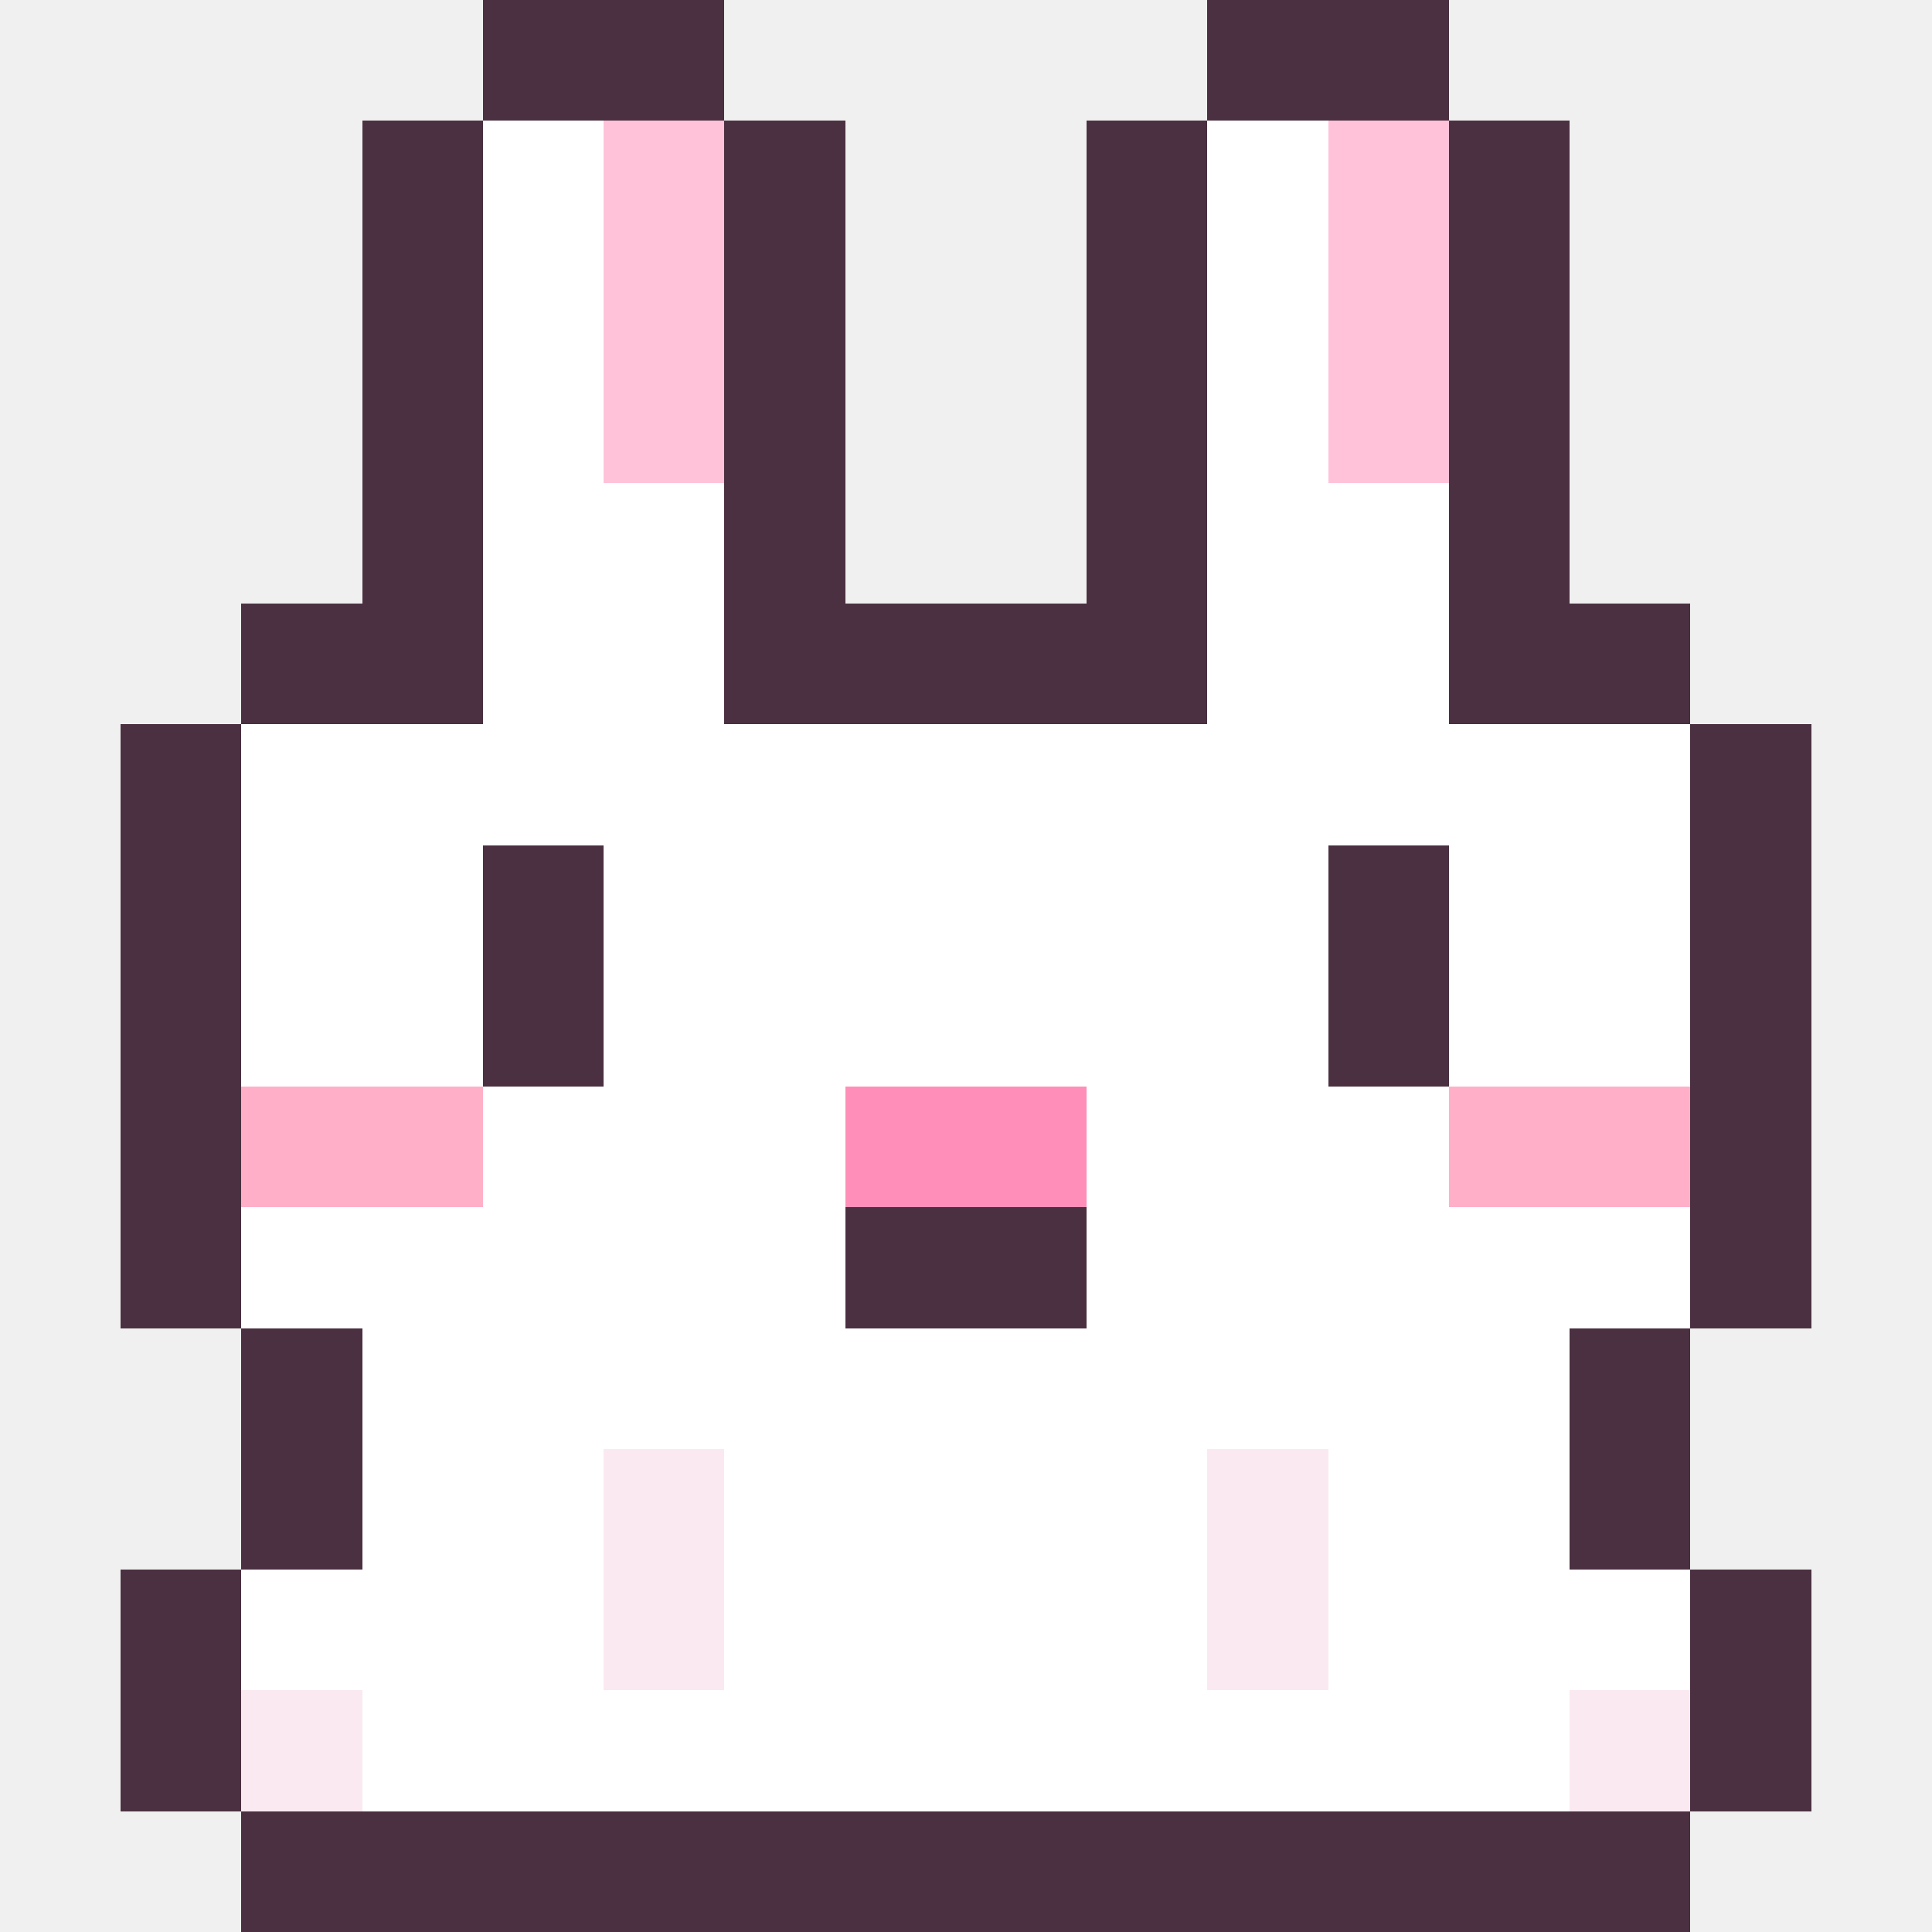
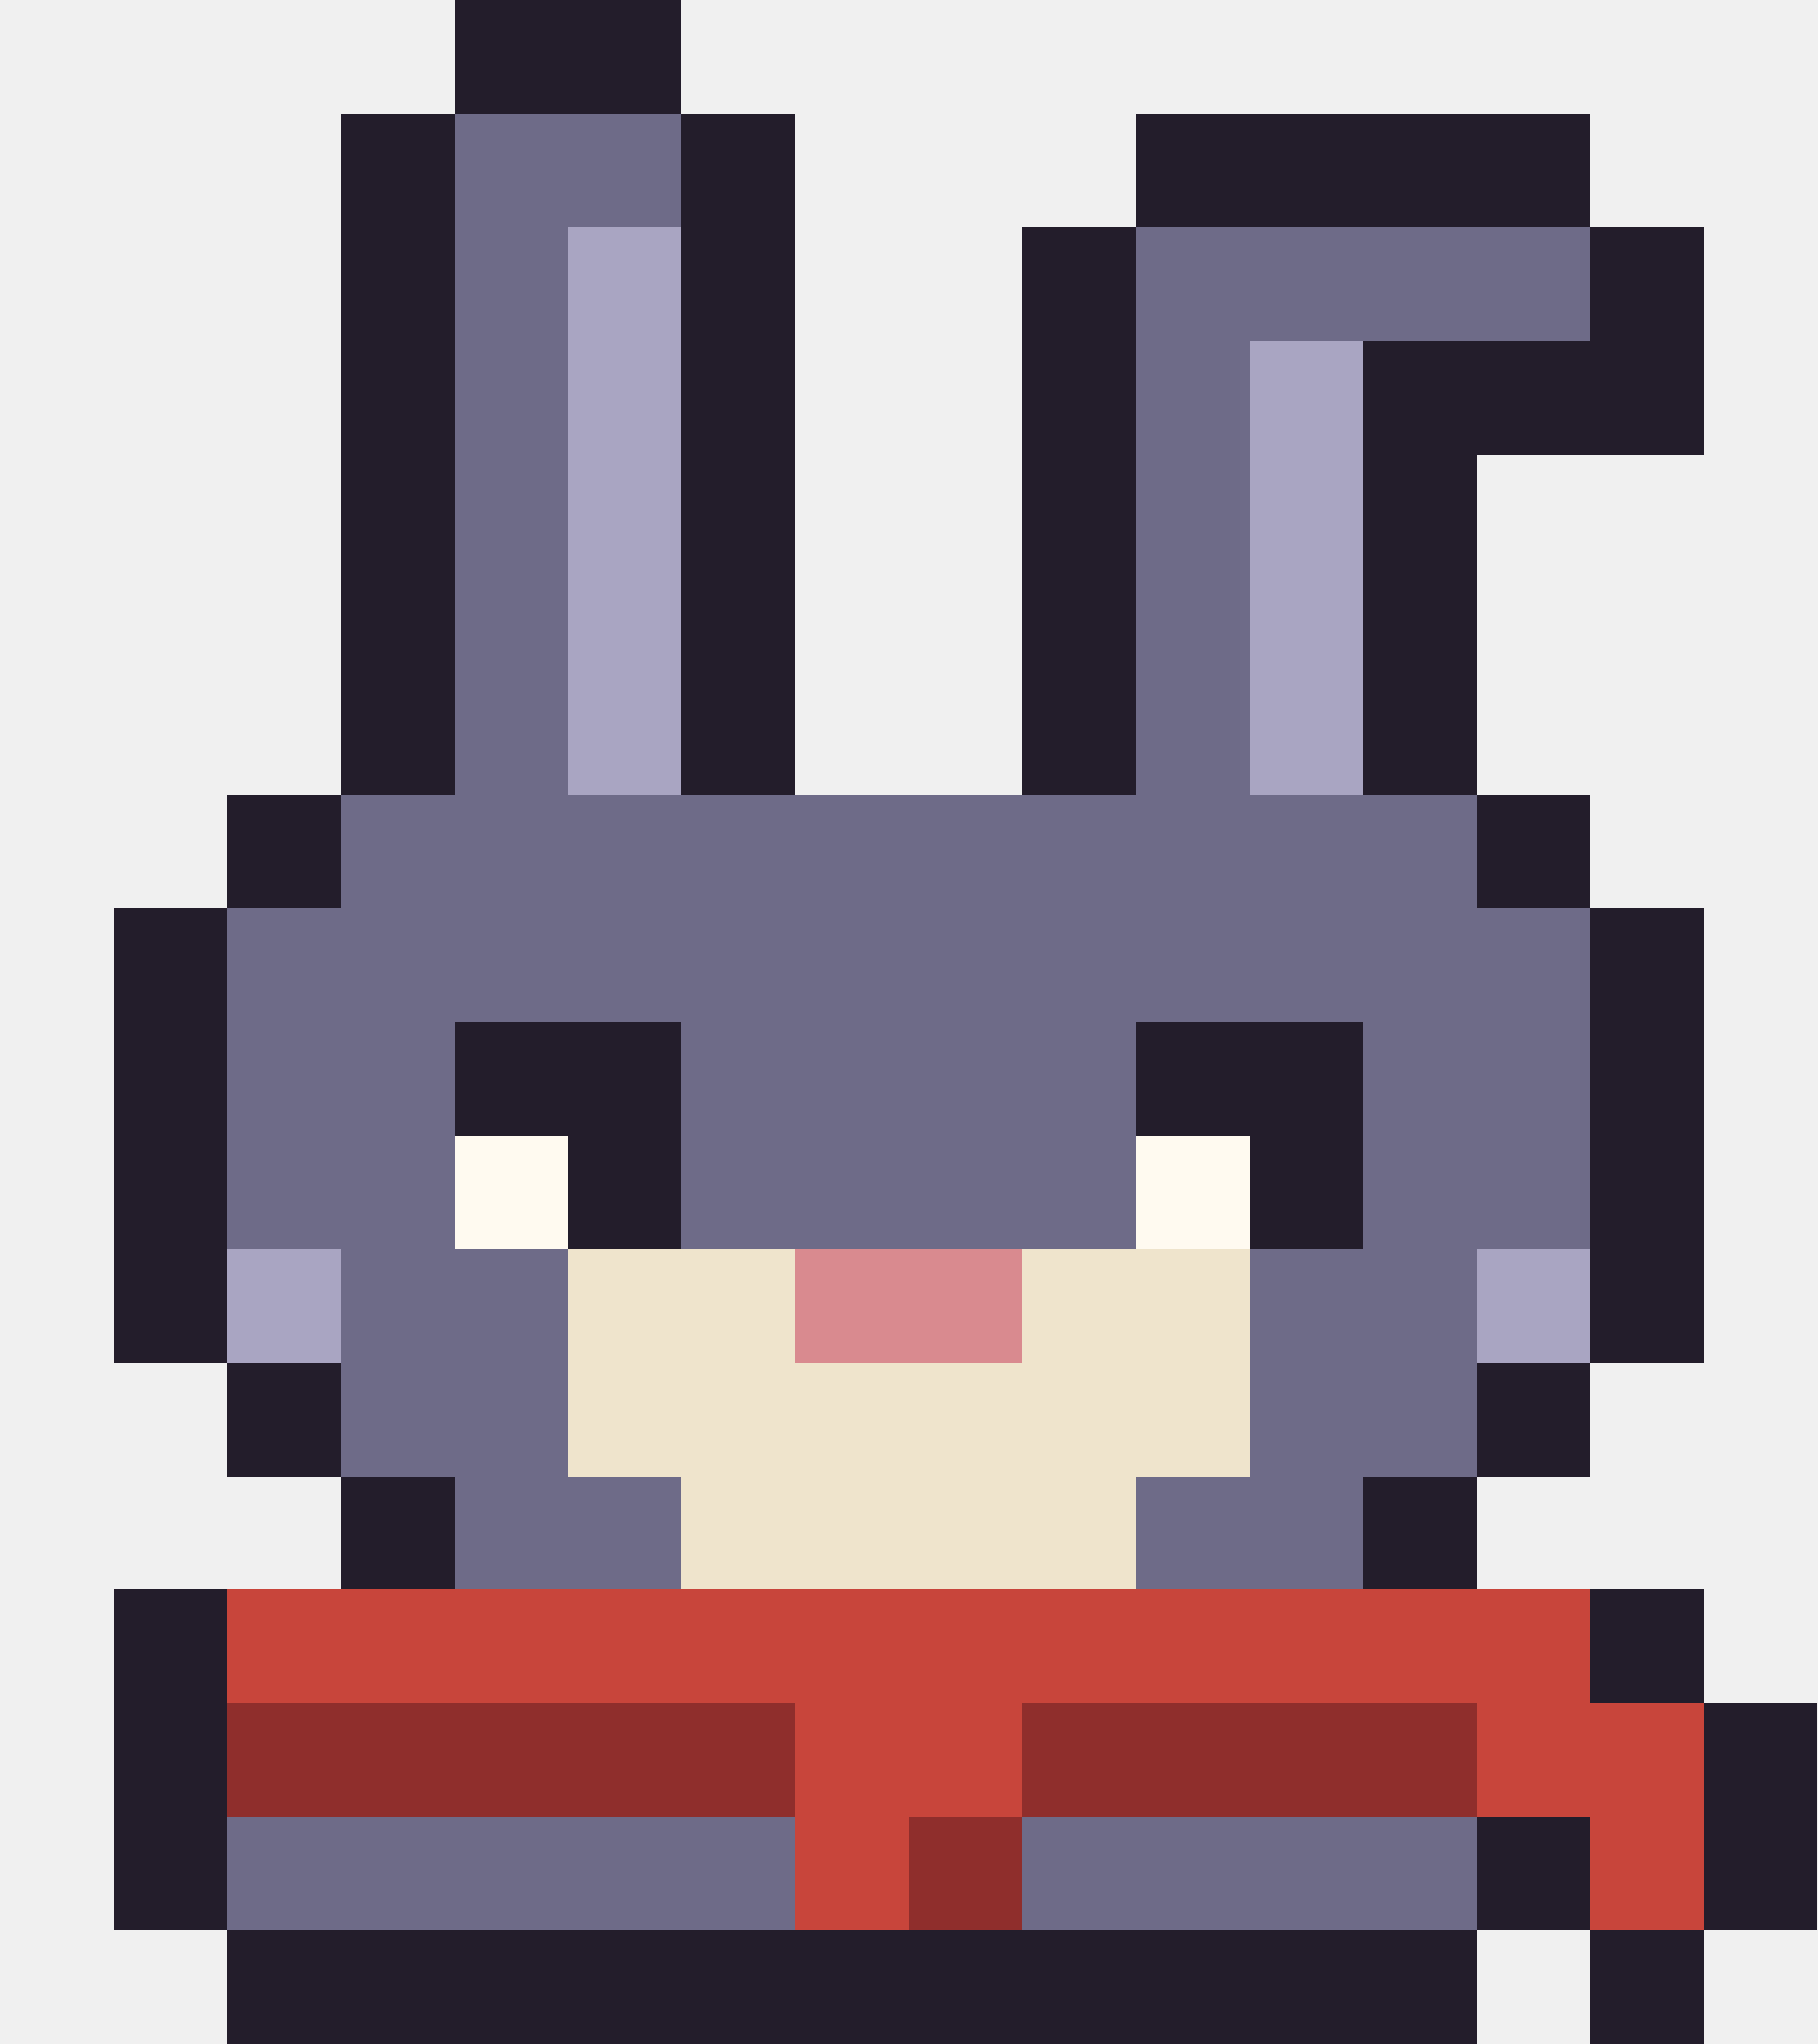
- <svg xmlns="http://www.w3.org/2000/svg" viewBox="0 0 16 16" width="16" height="16" shape-rendering="crispEdges">
-   <rect x="4" y="0" width="2" height="1" fill="#4a3040" />
-   <rect x="10" y="0" width="2" height="1" fill="#4a3040" />
-   <rect x="3" y="1" width="1" height="1" fill="#4a3040" />
-   <rect x="4" y="1" width="1" height="1" fill="#ffffff" />
-   <rect x="5" y="1" width="1" height="1" fill="#ffc2d9" />
-   <rect x="6" y="1" width="1" height="1" fill="#4a3040" />
-   <rect x="9" y="1" width="1" height="1" fill="#4a3040" />
-   <rect x="10" y="1" width="1" height="1" fill="#ffffff" />
-   <rect x="11" y="1" width="1" height="1" fill="#ffc2d9" />
-   <rect x="12" y="1" width="1" height="1" fill="#4a3040" />
-   <rect x="3" y="2" width="1" height="1" fill="#4a3040" />
-   <rect x="4" y="2" width="1" height="1" fill="#ffffff" />
-   <rect x="5" y="2" width="1" height="1" fill="#ffc2d9" />
-   <rect x="6" y="2" width="1" height="1" fill="#4a3040" />
-   <rect x="9" y="2" width="1" height="1" fill="#4a3040" />
-   <rect x="10" y="2" width="1" height="1" fill="#ffffff" />
-   <rect x="11" y="2" width="1" height="1" fill="#ffc2d9" />
-   <rect x="12" y="2" width="1" height="1" fill="#4a3040" />
-   <rect x="3" y="3" width="1" height="1" fill="#4a3040" />
-   <rect x="4" y="3" width="1" height="1" fill="#ffffff" />
-   <rect x="5" y="3" width="1" height="1" fill="#ffc2d9" />
-   <rect x="6" y="3" width="1" height="1" fill="#4a3040" />
-   <rect x="9" y="3" width="1" height="1" fill="#4a3040" />
-   <rect x="10" y="3" width="1" height="1" fill="#ffffff" />
-   <rect x="11" y="3" width="1" height="1" fill="#ffc2d9" />
-   <rect x="12" y="3" width="1" height="1" fill="#4a3040" />
-   <rect x="3" y="4" width="1" height="1" fill="#4a3040" />
-   <rect x="4" y="4" width="2" height="1" fill="#ffffff" />
-   <rect x="6" y="4" width="1" height="1" fill="#4a3040" />
-   <rect x="9" y="4" width="1" height="1" fill="#4a3040" />
-   <rect x="10" y="4" width="2" height="1" fill="#ffffff" />
-   <rect x="12" y="4" width="1" height="1" fill="#4a3040" />
-   <rect x="2" y="5" width="2" height="1" fill="#4a3040" />
-   <rect x="4" y="5" width="2" height="1" fill="#ffffff" />
-   <rect x="6" y="5" width="4" height="1" fill="#4a3040" />
-   <rect x="10" y="5" width="2" height="1" fill="#ffffff" />
-   <rect x="12" y="5" width="2" height="1" fill="#4a3040" />
-   <rect x="1" y="6" width="1" height="1" fill="#4a3040" />
-   <rect x="2" y="6" width="12" height="1" fill="#ffffff" />
-   <rect x="14" y="6" width="1" height="1" fill="#4a3040" />
-   <rect x="1" y="7" width="1" height="1" fill="#4a3040" />
-   <rect x="2" y="7" width="2" height="1" fill="#ffffff" />
-   <rect x="4" y="7" width="1" height="1" fill="#4a3040" />
-   <rect x="5" y="7" width="6" height="1" fill="#ffffff" />
-   <rect x="11" y="7" width="1" height="1" fill="#4a3040" />
-   <rect x="12" y="7" width="2" height="1" fill="#ffffff" />
-   <rect x="14" y="7" width="1" height="1" fill="#4a3040" />
-   <rect x="1" y="8" width="1" height="1" fill="#4a3040" />
-   <rect x="2" y="8" width="2" height="1" fill="#ffffff" />
-   <rect x="4" y="8" width="1" height="1" fill="#4a3040" />
-   <rect x="5" y="8" width="6" height="1" fill="#ffffff" />
-   <rect x="11" y="8" width="1" height="1" fill="#4a3040" />
-   <rect x="12" y="8" width="2" height="1" fill="#ffffff" />
-   <rect x="14" y="8" width="1" height="1" fill="#4a3040" />
-   <rect x="1" y="9" width="1" height="1" fill="#4a3040" />
-   <rect x="2" y="9" width="2" height="1" fill="#ffb0c8" />
-   <rect x="4" y="9" width="3" height="1" fill="#ffffff" />
-   <rect x="7" y="9" width="2" height="1" fill="#ff8fb8" />
-   <rect x="9" y="9" width="3" height="1" fill="#ffffff" />
-   <rect x="12" y="9" width="2" height="1" fill="#ffb0c8" />
-   <rect x="14" y="9" width="1" height="1" fill="#4a3040" />
-   <rect x="1" y="10" width="1" height="1" fill="#4a3040" />
-   <rect x="2" y="10" width="5" height="1" fill="#ffffff" />
-   <rect x="7" y="10" width="2" height="1" fill="#4a3040" />
-   <rect x="9" y="10" width="5" height="1" fill="#ffffff" />
-   <rect x="14" y="10" width="1" height="1" fill="#4a3040" />
-   <rect x="2" y="11" width="1" height="1" fill="#4a3040" />
-   <rect x="3" y="11" width="10" height="1" fill="#ffffff" />
-   <rect x="13" y="11" width="1" height="1" fill="#4a3040" />
-   <rect x="2" y="12" width="1" height="1" fill="#4a3040" />
-   <rect x="3" y="12" width="2" height="1" fill="#ffffff" />
-   <rect x="5" y="12" width="1" height="1" fill="#fbe9f1" />
-   <rect x="6" y="12" width="4" height="1" fill="#ffffff" />
-   <rect x="10" y="12" width="1" height="1" fill="#fbe9f1" />
-   <rect x="11" y="12" width="2" height="1" fill="#ffffff" />
-   <rect x="13" y="12" width="1" height="1" fill="#4a3040" />
-   <rect x="1" y="13" width="1" height="1" fill="#4a3040" />
-   <rect x="2" y="13" width="3" height="1" fill="#ffffff" />
-   <rect x="5" y="13" width="1" height="1" fill="#fbe9f1" />
-   <rect x="6" y="13" width="4" height="1" fill="#ffffff" />
-   <rect x="10" y="13" width="1" height="1" fill="#fbe9f1" />
-   <rect x="11" y="13" width="3" height="1" fill="#ffffff" />
-   <rect x="14" y="13" width="1" height="1" fill="#4a3040" />
-   <rect x="1" y="14" width="1" height="1" fill="#4a3040" />
-   <rect x="2" y="14" width="1" height="1" fill="#fbe9f1" />
-   <rect x="3" y="14" width="10" height="1" fill="#ffffff" />
-   <rect x="13" y="14" width="1" height="1" fill="#fbe9f1" />
-   <rect x="14" y="14" width="1" height="1" fill="#4a3040" />
-   <rect x="2" y="15" width="12" height="1" fill="#4a3040" />
+ <svg xmlns="http://www.w3.org/2000/svg" viewBox="0 0 16 18" width="16" height="18" shape-rendering="crispEdges">
+   <rect x="4" y="0" width="2" height="1" fill="#231d2b" />
+   <rect x="3" y="1" width="1" height="1" fill="#231d2b" />
+   <rect x="4" y="1" width="2" height="1" fill="#6e6b88" />
+   <rect x="6" y="1" width="1" height="1" fill="#231d2b" />
+   <rect x="10" y="1" width="4" height="1" fill="#231d2b" />
+   <rect x="3" y="2" width="1" height="1" fill="#231d2b" />
+   <rect x="4" y="2" width="1" height="1" fill="#6e6b88" />
+   <rect x="5" y="2" width="1" height="1" fill="#a9a5c2" />
+   <rect x="6" y="2" width="1" height="1" fill="#231d2b" />
+   <rect x="9" y="2" width="1" height="1" fill="#231d2b" />
+   <rect x="10" y="2" width="4" height="1" fill="#6e6b88" />
+   <rect x="14" y="2" width="1" height="1" fill="#231d2b" />
+   <rect x="3" y="3" width="1" height="1" fill="#231d2b" />
+   <rect x="4" y="3" width="1" height="1" fill="#6e6b88" />
+   <rect x="5" y="3" width="1" height="1" fill="#a9a5c2" />
+   <rect x="6" y="3" width="1" height="1" fill="#231d2b" />
+   <rect x="9" y="3" width="1" height="1" fill="#231d2b" />
+   <rect x="10" y="3" width="1" height="1" fill="#6e6b88" />
+   <rect x="11" y="3" width="1" height="1" fill="#a9a5c2" />
+   <rect x="12" y="3" width="3" height="1" fill="#231d2b" />
+   <rect x="3" y="4" width="1" height="1" fill="#231d2b" />
+   <rect x="4" y="4" width="1" height="1" fill="#6e6b88" />
+   <rect x="5" y="4" width="1" height="1" fill="#a9a5c2" />
+   <rect x="6" y="4" width="1" height="1" fill="#231d2b" />
+   <rect x="9" y="4" width="1" height="1" fill="#231d2b" />
+   <rect x="10" y="4" width="1" height="1" fill="#6e6b88" />
+   <rect x="11" y="4" width="1" height="1" fill="#a9a5c2" />
+   <rect x="12" y="4" width="1" height="1" fill="#231d2b" />
+   <rect x="3" y="5" width="1" height="1" fill="#231d2b" />
+   <rect x="4" y="5" width="1" height="1" fill="#6e6b88" />
+   <rect x="5" y="5" width="1" height="1" fill="#a9a5c2" />
+   <rect x="6" y="5" width="1" height="1" fill="#231d2b" />
+   <rect x="9" y="5" width="1" height="1" fill="#231d2b" />
+   <rect x="10" y="5" width="1" height="1" fill="#6e6b88" />
+   <rect x="11" y="5" width="1" height="1" fill="#a9a5c2" />
+   <rect x="12" y="5" width="1" height="1" fill="#231d2b" />
+   <rect x="3" y="6" width="1" height="1" fill="#231d2b" />
+   <rect x="4" y="6" width="1" height="1" fill="#6e6b88" />
+   <rect x="5" y="6" width="1" height="1" fill="#a9a5c2" />
+   <rect x="6" y="6" width="1" height="1" fill="#231d2b" />
+   <rect x="9" y="6" width="1" height="1" fill="#231d2b" />
+   <rect x="10" y="6" width="1" height="1" fill="#6e6b88" />
+   <rect x="11" y="6" width="1" height="1" fill="#a9a5c2" />
+   <rect x="12" y="6" width="1" height="1" fill="#231d2b" />
+   <rect x="2" y="7" width="1" height="1" fill="#231d2b" />
+   <rect x="3" y="7" width="10" height="1" fill="#6e6b88" />
+   <rect x="13" y="7" width="1" height="1" fill="#231d2b" />
+   <rect x="1" y="8" width="1" height="1" fill="#231d2b" />
+   <rect x="2" y="8" width="12" height="1" fill="#6e6b88" />
+   <rect x="14" y="8" width="1" height="1" fill="#231d2b" />
+   <rect x="1" y="9" width="1" height="1" fill="#231d2b" />
+   <rect x="2" y="9" width="2" height="1" fill="#6e6b88" />
+   <rect x="4" y="9" width="2" height="1" fill="#231d2b" />
+   <rect x="6" y="9" width="4" height="1" fill="#6e6b88" />
+   <rect x="10" y="9" width="2" height="1" fill="#231d2b" />
+   <rect x="12" y="9" width="2" height="1" fill="#6e6b88" />
+   <rect x="14" y="9" width="1" height="1" fill="#231d2b" />
+   <rect x="1" y="10" width="1" height="1" fill="#231d2b" />
+   <rect x="2" y="10" width="2" height="1" fill="#6e6b88" />
+   <rect x="4" y="10" width="1" height="1" fill="#fffaf0" />
+   <rect x="5" y="10" width="1" height="1" fill="#231d2b" />
+   <rect x="6" y="10" width="4" height="1" fill="#6e6b88" />
+   <rect x="10" y="10" width="1" height="1" fill="#fffaf0" />
+   <rect x="11" y="10" width="1" height="1" fill="#231d2b" />
+   <rect x="12" y="10" width="2" height="1" fill="#6e6b88" />
+   <rect x="14" y="10" width="1" height="1" fill="#231d2b" />
+   <rect x="1" y="11" width="1" height="1" fill="#231d2b" />
+   <rect x="2" y="11" width="1" height="1" fill="#a9a5c2" />
+   <rect x="3" y="11" width="2" height="1" fill="#6e6b88" />
+   <rect x="5" y="11" width="2" height="1" fill="#efe4cc" />
+   <rect x="7" y="11" width="2" height="1" fill="#d98a8f" />
+   <rect x="9" y="11" width="2" height="1" fill="#efe4cc" />
+   <rect x="11" y="11" width="2" height="1" fill="#6e6b88" />
+   <rect x="13" y="11" width="1" height="1" fill="#a9a5c2" />
+   <rect x="14" y="11" width="1" height="1" fill="#231d2b" />
+   <rect x="2" y="12" width="1" height="1" fill="#231d2b" />
+   <rect x="3" y="12" width="2" height="1" fill="#6e6b88" />
+   <rect x="5" y="12" width="6" height="1" fill="#efe4cc" />
+   <rect x="11" y="12" width="2" height="1" fill="#6e6b88" />
+   <rect x="13" y="12" width="1" height="1" fill="#231d2b" />
+   <rect x="3" y="13" width="1" height="1" fill="#231d2b" />
+   <rect x="4" y="13" width="2" height="1" fill="#6e6b88" />
+   <rect x="6" y="13" width="4" height="1" fill="#efe4cc" />
+   <rect x="10" y="13" width="2" height="1" fill="#6e6b88" />
+   <rect x="12" y="13" width="1" height="1" fill="#231d2b" />
+   <rect x="1" y="14" width="1" height="1" fill="#231d2b" />
+   <rect x="2" y="14" width="12" height="1" fill="#c8453b" />
+   <rect x="14" y="14" width="1" height="1" fill="#231d2b" />
+   <rect x="1" y="15" width="1" height="1" fill="#231d2b" />
+   <rect x="2" y="15" width="5" height="1" fill="#8f2e2c" />
+   <rect x="7" y="15" width="2" height="1" fill="#c8453b" />
+   <rect x="9" y="15" width="4" height="1" fill="#8f2e2c" />
+   <rect x="13" y="15" width="2" height="1" fill="#c8453b" />
+   <rect x="15" y="15" width="1" height="1" fill="#231d2b" />
+   <rect x="1" y="16" width="1" height="1" fill="#231d2b" />
+   <rect x="2" y="16" width="5" height="1" fill="#6e6b88" />
+   <rect x="7" y="16" width="1" height="1" fill="#c8453b" />
+   <rect x="8" y="16" width="1" height="1" fill="#8f2e2c" />
+   <rect x="9" y="16" width="4" height="1" fill="#6e6b88" />
+   <rect x="13" y="16" width="1" height="1" fill="#231d2b" />
+   <rect x="14" y="16" width="1" height="1" fill="#c8453b" />
+   <rect x="15" y="16" width="1" height="1" fill="#231d2b" />
+   <rect x="2" y="17" width="11" height="1" fill="#231d2b" />
+   <rect x="14" y="17" width="1" height="1" fill="#231d2b" />
</svg>
